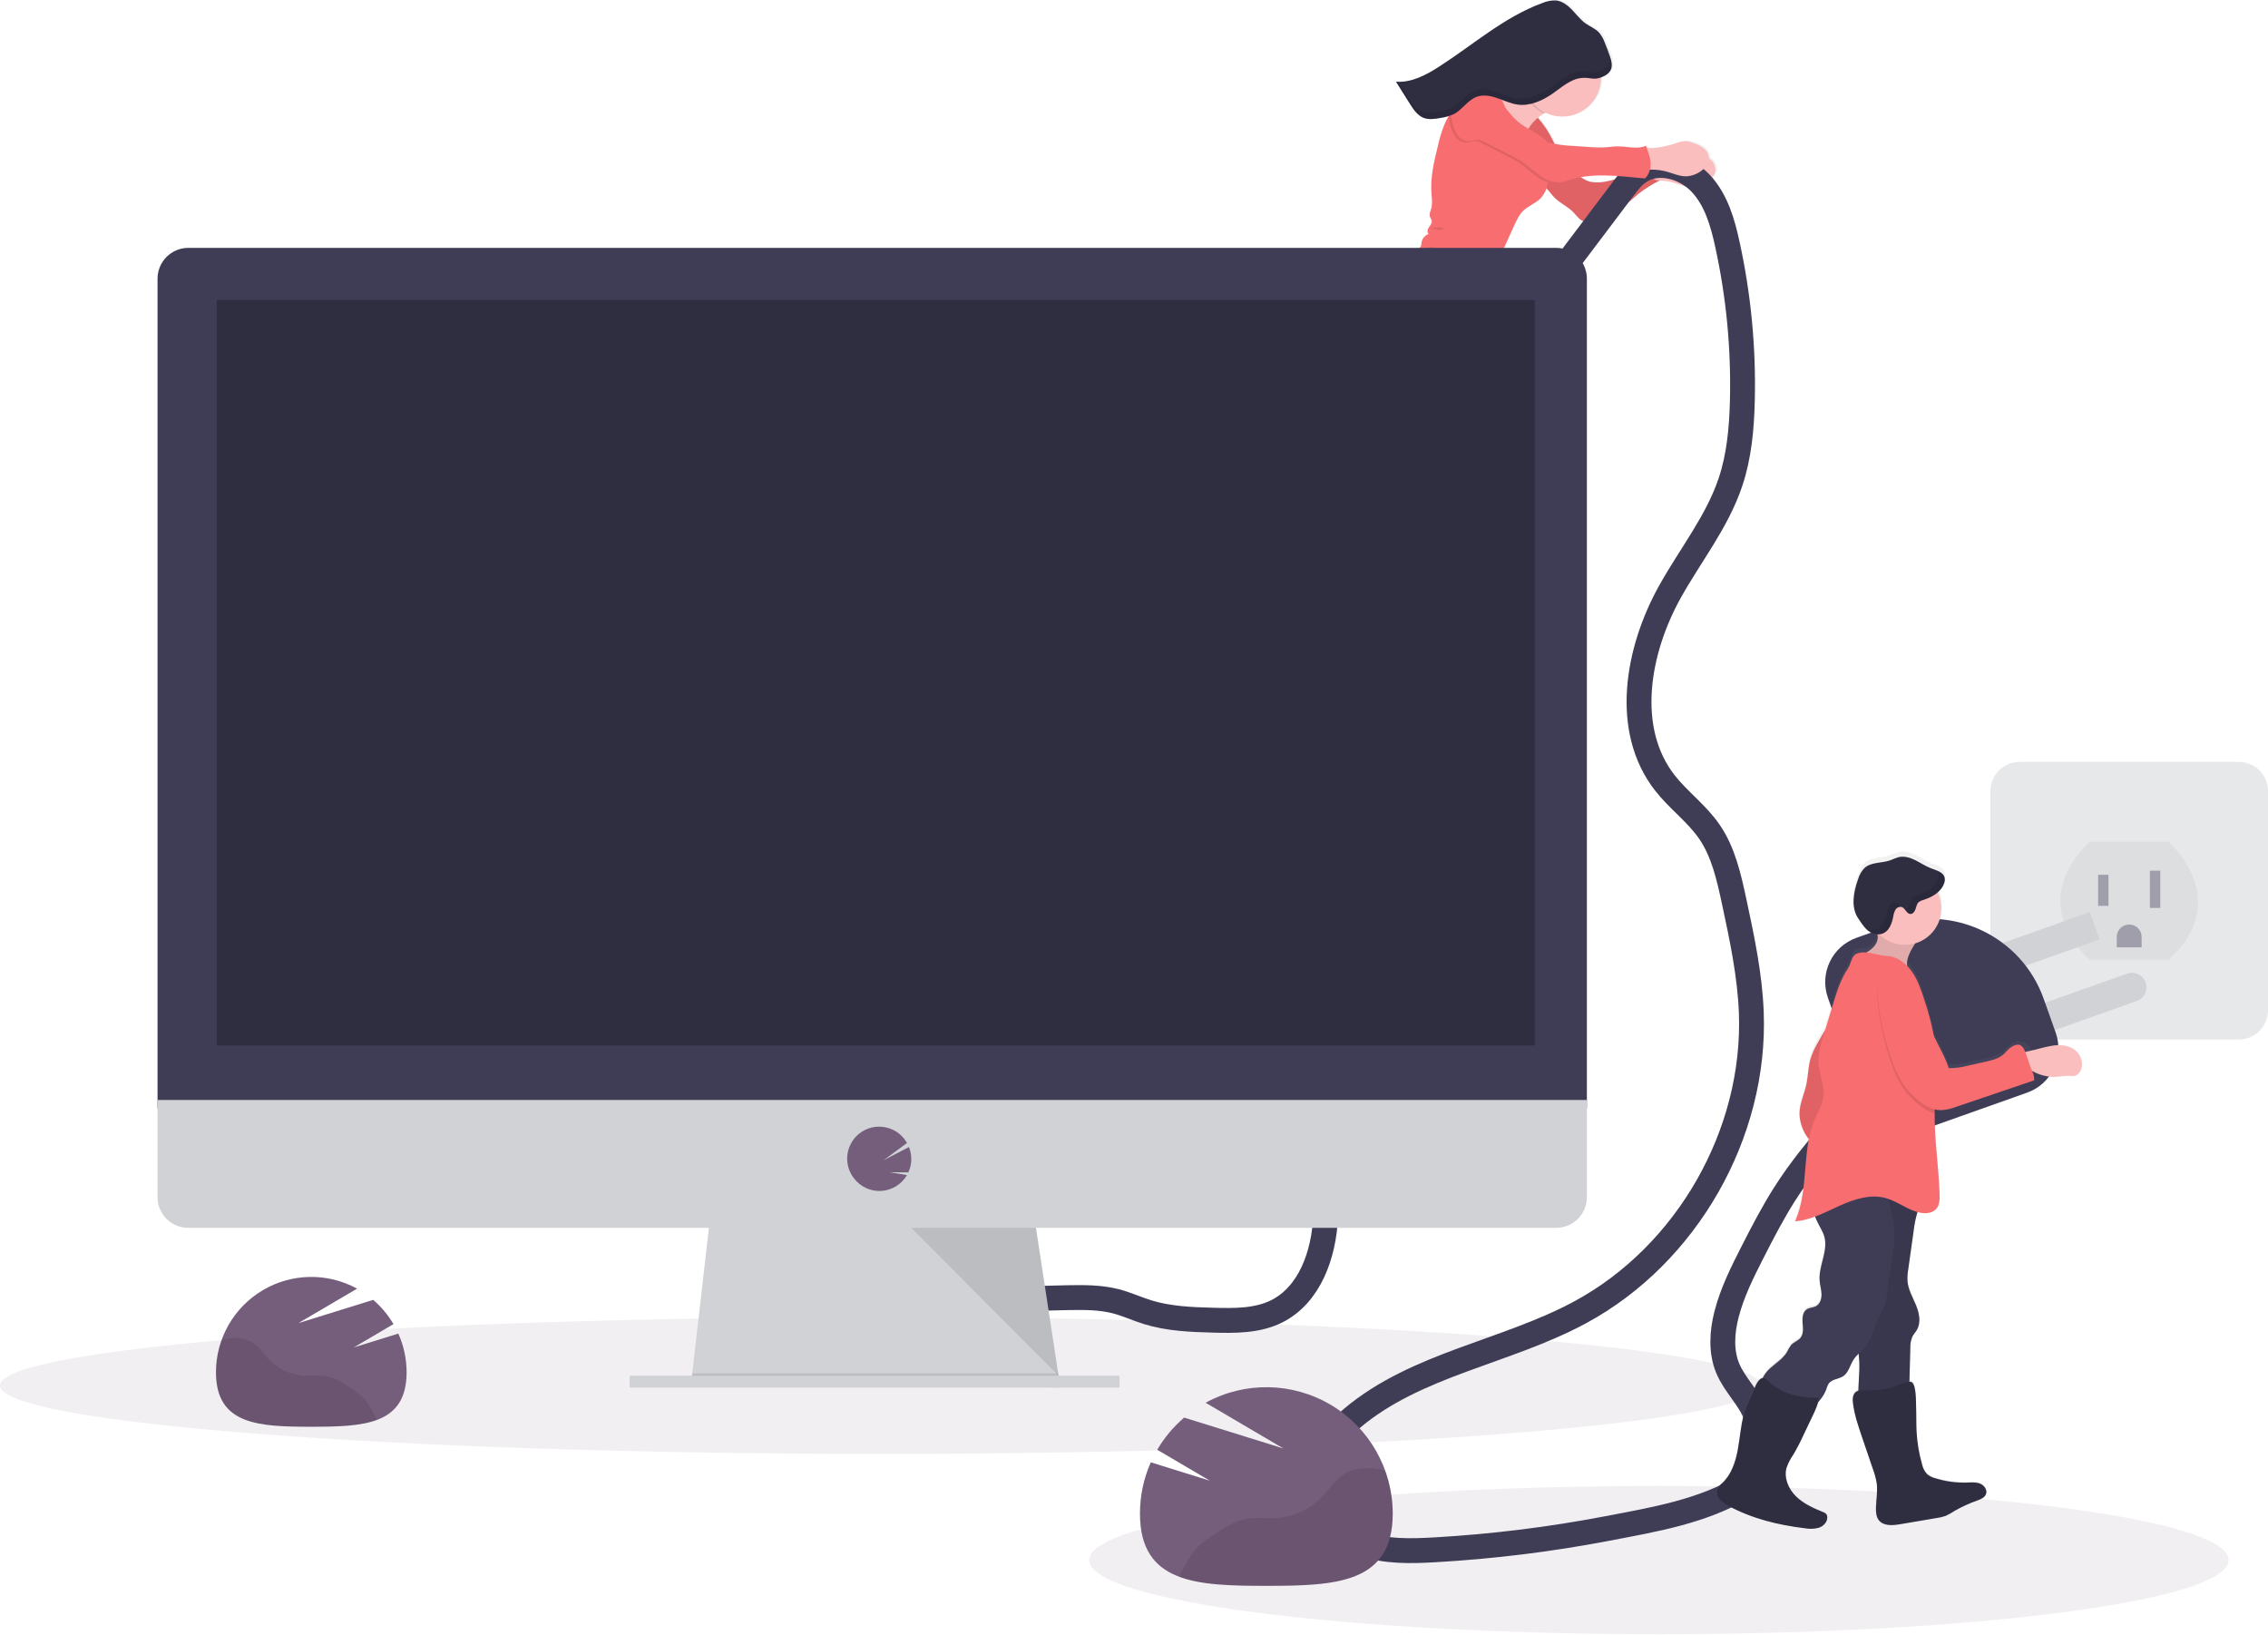
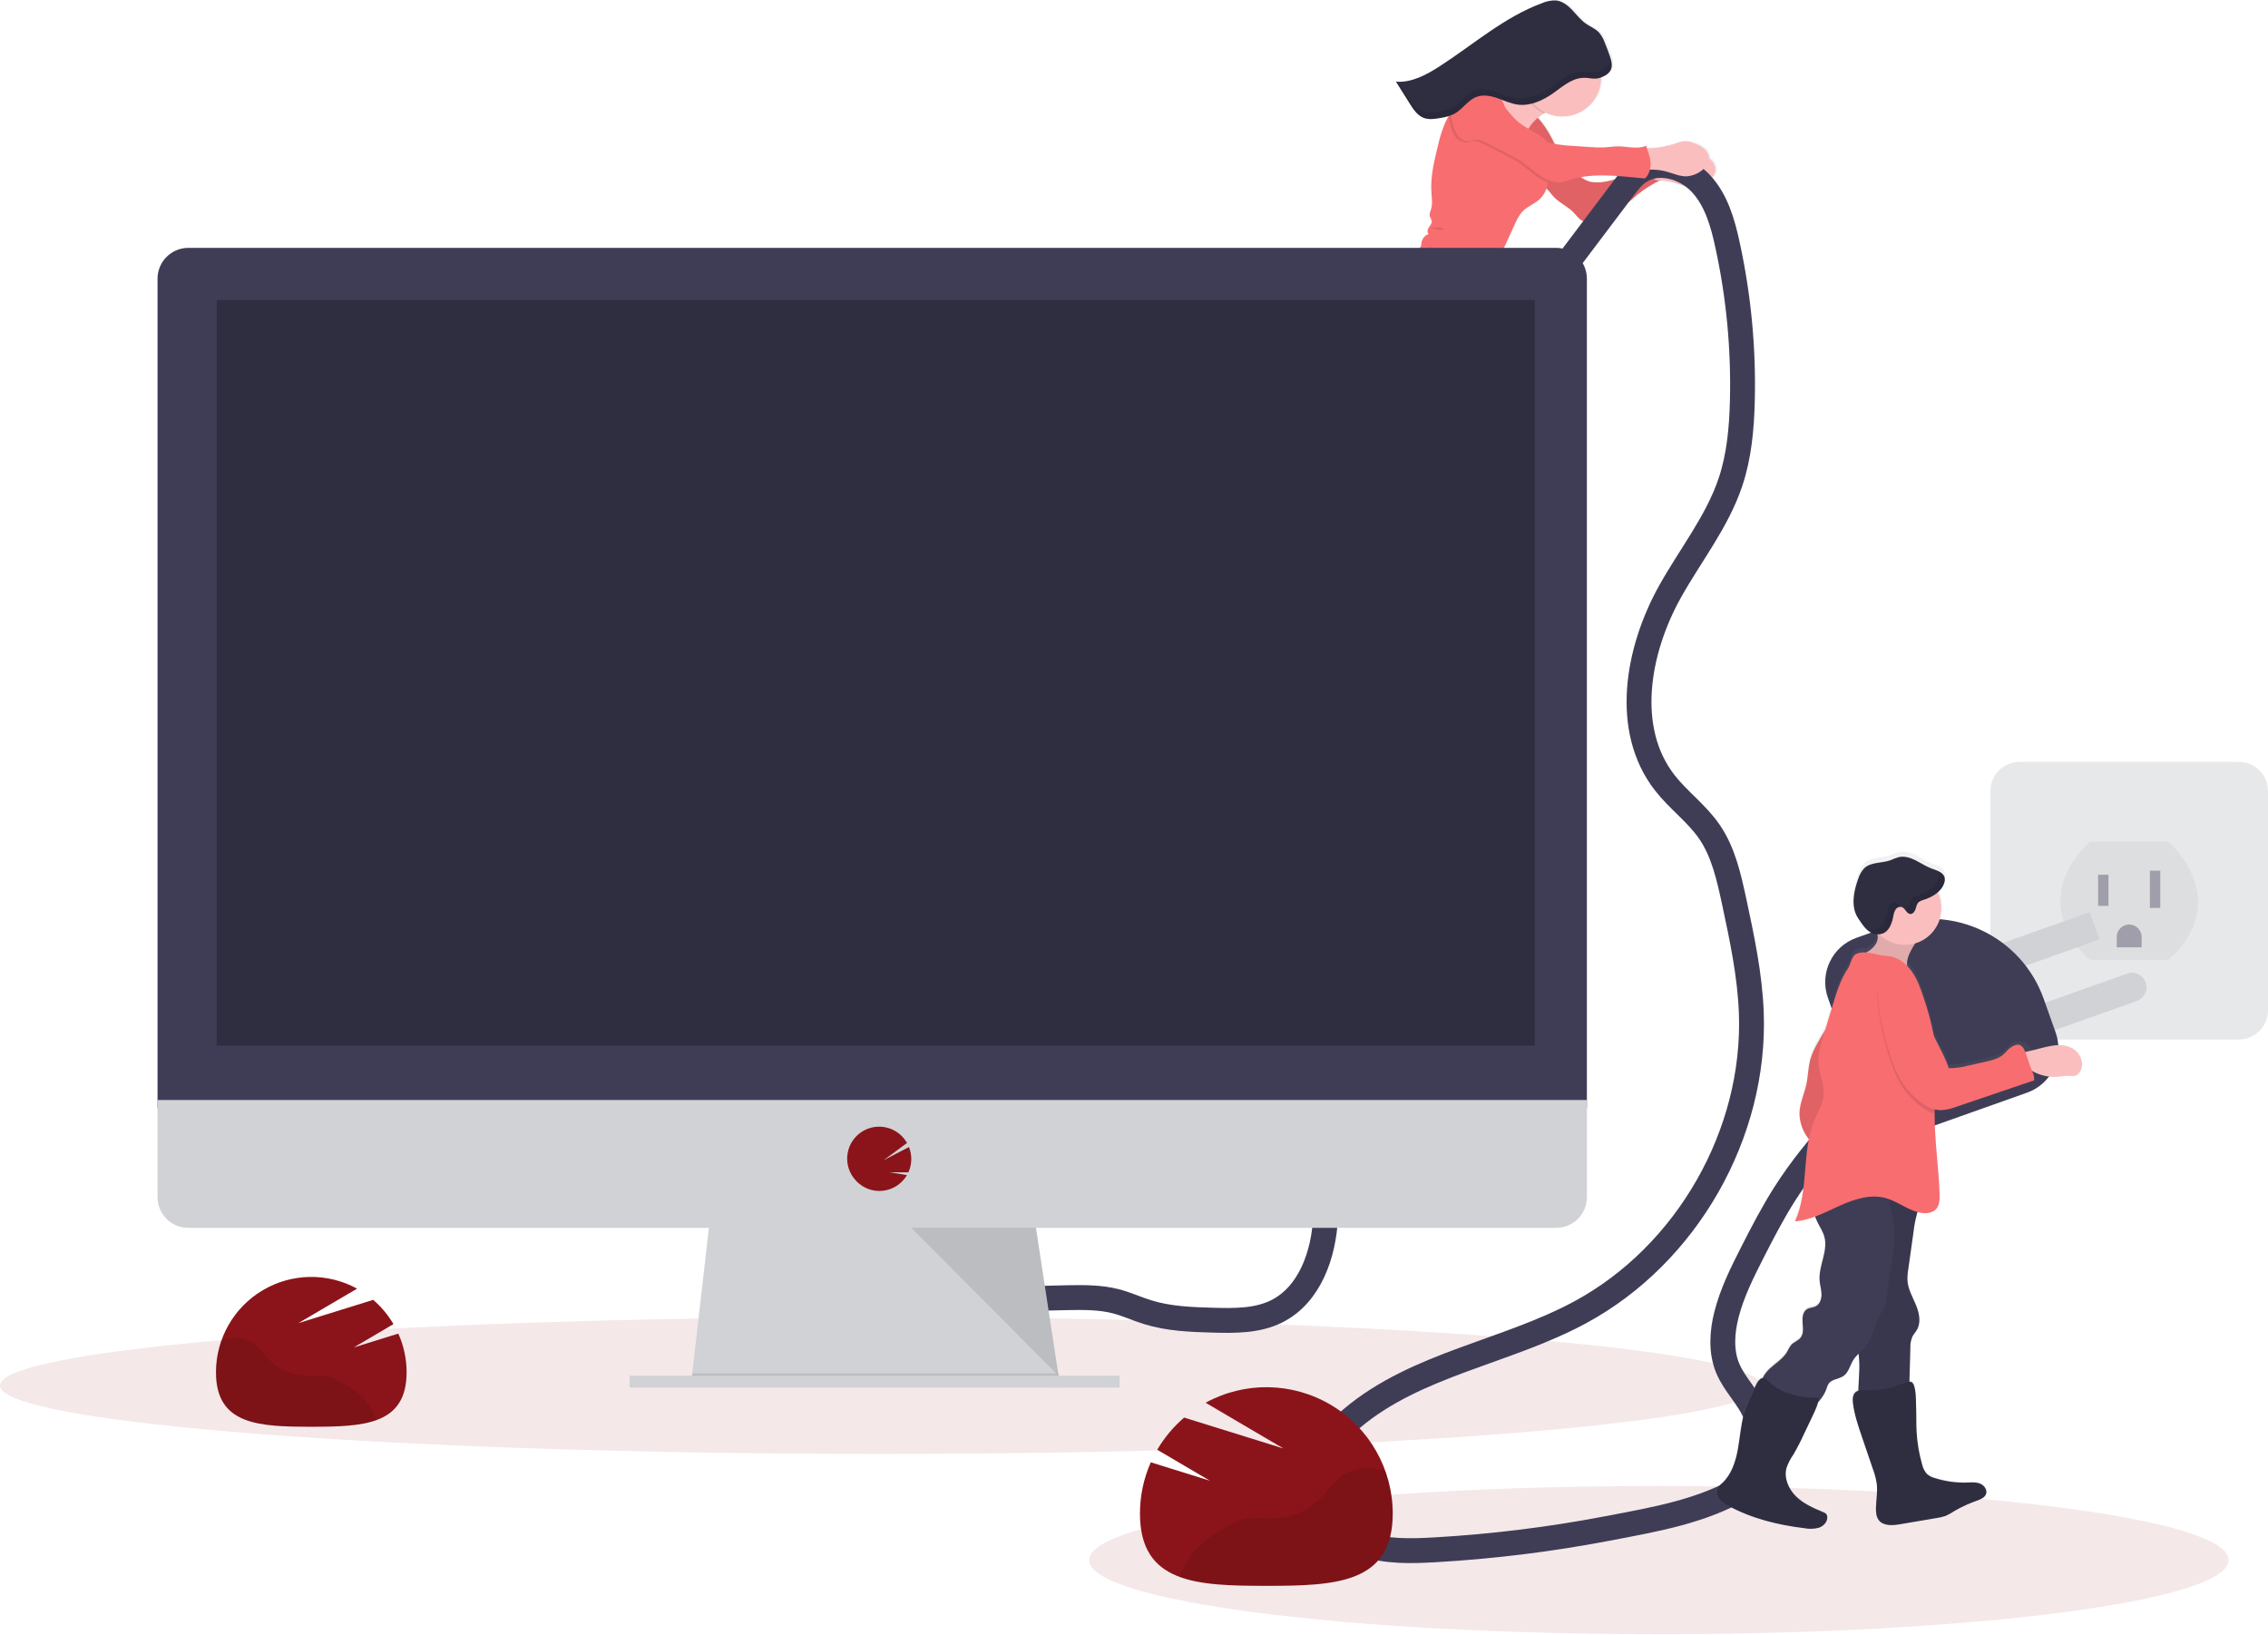
<svg xmlns="http://www.w3.org/2000/svg" xmlns:xlink="http://www.w3.org/1999/xlink" data-name="Layer 1" width="1094.72" height="788.69" viewBox="0 0 1094.72 788.69">
  <defs>
    <linearGradient id="a" x1="2938.83" y1="215.4" x2="2938.83" y2="-91.93" gradientTransform="rotate(59.3 1726.545 -1812.88)" gradientUnits="userSpaceOnUse">
      <stop offset="0" stop-color="gray" stop-opacity=".25" />
      <stop offset=".54" stop-color="gray" stop-opacity=".12" />
      <stop offset="1" stop-color="gray" stop-opacity=".1" />
    </linearGradient>
    <linearGradient id="b" x1="1364.21" y1="820.42" x2="1364.21" y2="492.03" gradientTransform="matrix(-1 -.04 -.04 1 2349.24 29.65)" xlink:href="#a" />
  </defs>
  <g opacity=".5">
    <rect x="960.72" y="367.69" width="134" height="134" rx="14.12" fill="#d0d2d5" />
    <path d="M1008.72 406.2h38s32 28 0 57h-38s-32-26 0-57z" opacity=".1" />
    <path fill="#3f3d56" d="M1012.72 422.19h5v15h-5zm25-2h5v18h-5zm-10 26a6 6 0 016 6v5h-12v-5a6 6 0 016-6z" />
  </g>
  <path d="M674.41 294.11c3.17-.07 6.33.17 9.49 0 2.89-.14 5.76-.61 8.65-.9 4.94-.49 9.92-.45 14.88-.66 3.26-.14 6.7-.46 9.34-2.38 2.48-1.79 3.86-4.71 6.07-6.83 9-8.65 15.17-20.22 23.17-29.82 2-2.44 4.09-4.87 5.9-7.48 3.47-5 5.92-10.67 8.36-16.27a45.11 45.11 0 002.4-6.42c.45-1.76.68-3.58 1.28-5.3 1.24-3.52 4.22-6.6 4.58-10.31l-.42.06c3.64-4.63 3.08-12.7 4.88-18.63a80.28 80.28 0 014.17-10.29l6.69-14.57c1.15-2.5 2.35-5.08 4.34-7 2.41-2.33 5.77-3.49 8.19-5.81a12.71 12.71 0 003.14-5.11l.21.2c1.28 1.25 2.28 2.78 3.53 4.07 2.69 2.78 6.42 4.37 9.16 7.1 1.4 1.39 2.55 3.08 4.24 4.09a4.7 4.7 0 005.44-.67c4.91-4.32 12.23-4.72 17.54-8.53 1.47-1.06 2.75-2.35 4.13-3.51a56.32 56.32 0 0110.67-6.7 26.61 26.61 0 016.59.94c3.08.85 6.09 2.26 9.29 2.2a13.4 13.4 0 007.81-3c1.63-1.26 3.12-3 3.36-5a6.42 6.42 0 00-2.4-5.4c-.22-.19-.45-.36-.68-.53A6.68 6.68 0 00876 127a16 16 0 00-5.45-2.78 11.69 11.69 0 00-3.44-.78 15.7 15.7 0 00-5.34 1.25 51.34 51.34 0 01-10.47 2.2c-.63.06-1.91-.07-3-.08l-.37-1.06c-4.16 1.92-9 .34-13.56.35-2.22 0-4.43.39-6.64.53a59.92 59.92 0 01-7.34-.16L813 126a87.11 87.11 0 01-9.42-1c-.83-1.69-1.66-3.38-2.59-5a46.27 46.27 0 00-5.49-7.63 26.52 26.52 0 012.64-2l.18-.11c.23-.13.51-.27.82-.41a18.93 18.93 0 0027.06-17.08 14.5 14.5 0 001.6-.73c.3-.16.6-.33.89-.52l.43-.29a8.34 8.34 0 00.78-.67c.12-.12.24-.24.35-.37a4.78 4.78 0 00.57-.84c.06-.12.12-.23.17-.35s0-.09.05-.14.07-.18.1-.26 0-.12.05-.18l.06-.24a1.29 1.29 0 000-.19v-.44a1.64 1.64 0 010-.22 1.7 1.7 0 000-.22v-.22a1.62 1.62 0 000-.22v-.27a1.79 1.79 0 000-.23v-.91a1.16 1.16 0 000-.18 2.33 2.33 0 000-.28v-.16c0-.05 0-.2-.07-.3v-.14l-.09-.32v-.12c0-.11-.07-.22-.1-.33v-.1l-.12-.36v-.06c0-.17-.11-.35-.17-.52-.75-2.16-1.56-4.31-2.42-6.43a15.64 15.64 0 00-2.78-4.86c-1.77-1.88-4.31-2.82-6.43-4.32-2.5-1.76-4.37-4.25-6.49-6.47s-4.69-4.23-7.74-4.6a15.16 15.16 0 00-7.06 1.29c-18.37 6.78-33.41 20.14-49.88 30.74-6.41 4.13-13.59 8-21.18 7.47l6.7 10.64c.32.52.65 1 1 1.54s.7 1 1.07 1.5a12.07 12.07 0 003.51 3.22 7.69 7.69 0 001.08.52 8.88 8.88 0 001 .31c2.39.57 5 .09 7.42-.39.83-.16 1.66-.33 2.48-.52l1-.28h.16v.16c-.56 1-1.09 1.91-1.56 2.9a60.81 60.81 0 00-3.57 11.12c-1.89 7.5-3.79 15.16-3.29 22.86.17 2.6.61 5.26-.14 7.76-.36 1.23-1 2.49-.66 3.71a17.12 17.12 0 01.92 2.18c.16 1.16-.76 2.16-1.42 3.12s-1 2.49-.06 3.16a5.39 5.39 0 00-3.57 4.45 3.79 3.79 0 01-.34 1.71 4.23 4.23 0 01-1 .93 5.39 5.39 0 00-1.87 3.36c-1.93 0-3.56 1.88-5.32 3a21.45 21.45 0 01-4.85 1.76c-4.83 1.54-9 4.71-12.77 8.05-2.1 1.83-4.22 3.85-5.14 6.47-.3.86-.46 1.76-.72 2.63a18.14 18.14 0 01-2.32 4.74 34.23 34.23 0 01-7 7.82 18.59 18.59 0 00-3.6 3.86c-1.53 2.21-4.64 2.87-6.28 5a23.75 23.75 0 01-2 3c-1.27 1.2-3.19 1.3-4.81 2-3.79 1.57-5.54 6-8.92 8.34a.94.94 0 01-.67.22c-.29 0-.46-.35-.71-.52-.49-.33-1.14-.08-1.72.07s-1.36.09-1.51-.49c-8.15-4.94-16.16-10.3-24.32-15.24l-3.72-2.25-19.9-12.06a1.48 1.48 0 00-1.57 0l-.62.43c-1-1.06-2.11-2-2.77-2.78-.27-.31-.54-.62-.82-.92a1.22 1.22 0 00.53-.1 1 1 0 00.43-1.3 3.26 3.26 0 00-.92-1.17 22.15 22.15 0 01-2.39-2.73 25.24 25.24 0 00-2.63-3.44 4.83 4.83 0 00-3.9-1.55 6.33 6.33 0 00-2.26.91 37.09 37.09 0 00-7.5 5.75.79.79 0 00-.33.62c0 .2.2.35.22.54a.7.7 0 01-.19.5 20.93 20.93 0 01-4.73 4.31q-3.81 2.85-7.45 5.92a10.42 10.42 0 00-3.48 4.25 8.31 8.31 0 00.61 5.9c1.66 3.91 4.57 7.15 7.45 10.28a3.64 3.64 0 001.91 1.34 2.43 2.43 0 001.73-.42c1.77-1.16 2.06-3.56 2.19-5.66.05-1 .11-1.92.17-2.88a1.33 1.33 0 01.11-.56 1.4 1.4 0 01.61-.49l2.75-1.45c-.08-.13-.17-.26-.26-.39a11.21 11.21 0 016.49-.42c1.46.43 2.8 1.3 4.2 1.84a9.29 9.29 0 001 5.42c5.13.53 9.75 2.81 14.34 5.11a114.33 114.33 0 0110.78 6.09q4.24 2.76 8.3 5.77c3.84 2.84 7.55 5.85 11.22 8.89a54.11 54.11 0 007.67 5.65c7.22 4.05 16.9 4.19 23.53-.86 8.36-6.37 19-9.68 28-15.19a31.6 31.6 0 007.25-5.57 4.94 4.94 0 01-.12.77c-.54 2.49-2.69 4.29-3.5 6.81-.63 2-.4 4.31-1.62 6-.93 1.29-2.67 2.21-2.72 3.8 0 .44.13.88.13 1.32a4.13 4.13 0 01-.48 1.59c-1 2.25-2.12 4.61-4.17 6-.8.55-1.82 1.05-2 2a1.89 1.89 0 01-.21.79c-.34.47-1.09.22-1.63.42-.75.28-.87 1.25-1.17 2a3.24 3.24 0 01-3.27 1.92c-6.83-.83-13.54 2.26-20.42 2.08-2.37-.07-4.73-.31-7.11-.33-7.3-.06-14.45 2-21.48 4a11.34 11.34 0 00-1.42 4.5 17.37 17.37 0 01-7.35.28 15.67 15.67 0 00-1.84-.25 2.77 2.77 0 00.16-1.42 40.15 40.15 0 00-8.23 3.67c-1.71 1-3.52 2.4-3.68 4.37a6.57 6.57 0 00.32 2.24l.93 3.53a3.72 3.72 0 00.83 1.77c.31.3.72.48 1 .8a3.14 3.14 0 01.54 1.27l.78 3.06a19.46 19.46 0 01.62 3.11c.09 1 0 1.92.07 2.88a29.93 29.93 0 00.69 4.7l1.11 5.54a18.91 18.91 0 001.31 4.5c.47 1 1.1 1.86 1.48 2.86.3.77.44 1.59.8 2.32a6.19 6.19 0 002.9 2.68 3.23 3.23 0 001.41.44c1.42 0 2.44-1.32 3.1-2.58a15.6 15.6 0 002.07-7.52c0-1.06-.21-2.11-.3-3.17-.24-3 .62-5.92.62-8.91a1.75 1.75 0 00-1.25-1.82c.09-2.54.08-5.23 1.42-7.4a11.15 11.15 0 012.44-2.65c.37 1.18.78 2.35 1.24 3.49 7.61-2.22 15.47-4.36 23.44-4.56zM837 140.54c-.54.2-1.09.4-1.65.58-4.66 1.55-10 3.06-14.82 2a12.87 12.87 0 01-4.06-2l-.35-.22c6.79-1.19 13.88-.9 20.88-.36z" transform="translate(-52.64 -55.65)" fill="url(#a)" />
  <path d="M811.42 74.6a15.45 15.45 0 015.31-1.23 11.65 11.65 0 013.42.79 16.08 16.08 0 015.44 2.8 6.51 6.51 0 012.41 5.4c-.23 2-1.71 3.73-3.33 5a13.27 13.27 0 01-7.76 3c-3.18.05-6.18-1.38-9.25-2.23a26.56 26.56 0 00-6.86-1 15 15 0 01-3.49-.22 3.74 3.74 0 01-2.68-2.06 5.28 5.28 0 010-3c.23-1.24.19-4.18 1.29-4.92.88-.6 4-.12 5.08-.21a50.14 50.14 0 0010.42-2.12z" fill="#fbbebe" />
  <path d="M740.03 54.47a46.24 46.24 0 017.75 10c3.52 6.14 5.76 13.28 11.06 18a37.32 37.32 0 004.47 3.23 12.9 12.9 0 004.06 2c4.76 1.07 10.1-.42 14.74-2a93.35 93.35 0 0013.33-6 11 11 0 001.56 5.48c1.11 1.57 3.38 2.49 5 1.5a59.3 59.3 0 00-11.53 7.13c-1.37 1.16-2.64 2.44-4.1 3.49-5.27 3.79-12.56 4.17-17.43 8.47a4.69 4.69 0 01-5.41.65c-1.69-1-2.84-2.72-4.23-4.11-2.74-2.74-6.46-4.34-9.15-7.13-1.25-1.29-2.25-2.82-3.53-4.08-1.83-1.8-4.21-3-5.89-5-1.25-1.47-2-3.26-3.17-4.83-1-1.36-2.18-2.55-3.07-4-2.18-3.47-2.16-8-.91-11.89s4.12-7.52 6.45-10.91z" fill="#f86d70" />
  <path d="M740.03 54.47a46.24 46.24 0 017.75 10c3.52 6.14 5.76 13.28 11.06 18a37.32 37.32 0 004.47 3.23 12.9 12.9 0 004.06 2c4.76 1.07 10.1-.42 14.74-2a93.35 93.35 0 0013.33-6 11 11 0 001.56 5.48c1.11 1.57 3.38 2.49 5 1.5a59.3 59.3 0 00-11.53 7.13c-1.37 1.16-2.64 2.44-4.1 3.49-5.27 3.79-12.56 4.17-17.43 8.47a4.69 4.69 0 01-5.41.65c-1.69-1-2.84-2.72-4.23-4.11-2.74-2.74-6.46-4.34-9.15-7.13-1.25-1.29-2.25-2.82-3.53-4.08-1.83-1.8-4.21-3-5.89-5-1.25-1.47-2-3.26-3.17-4.83-1-1.36-2.18-2.55-3.07-4-2.18-3.47-2.16-8-.91-11.89s4.12-7.52 6.45-10.91z" opacity=".1" />
  <path d="M562.3 146.82a10.36 10.36 0 00-2.82-2.55 8.54 8.54 0 00-5.27-.54c-4.46.68-8.6 2.72-12.52 5-3.16 1.81-6.3 3.82-8.56 6.67a6.85 6.85 0 00-1.51 3 6.18 6.18 0 00.23 2.73 6.6 6.6 0 003.57 4.62c2.09.82 4.42-.05 6.52-.85 2.82-1.09 5.92-2.1 8.82-1.24 2.15.64 4 2.27 6.27 2.33 2.67.08 4.83-2.08 6.53-4.14 1.47-1.8 4.69-5.05 4.48-7.58s-4.16-5.64-5.74-7.45zm33.7 77.83a17.27 17.27 0 01-7.5.31c-1.52-.28-3.38-.64-4.35.55a3.58 3.58 0 00-.61 1.48c-2.49 10.19-.21 21 4 30.65a.94.94 0 00.28.42c.27.2.64.06.95-.07a11.28 11.28 0 002.83-1.65c1.92-1.74 2.33-4.57 2.42-7.16s.05-5.33 1.39-7.55c1.68-2.75 5.19-4.09 6.57-7 1.11-2.37.53-5.18-.45-7.6-.33-.84-.46-3-1.24-3.41s-3.4.79-4.29 1.03z" fill="#fbbebe" />
  <path d="M562.01 145.8a1 1 0 00.42-1.3 3.38 3.38 0 00-.92-1.18 20.69 20.69 0 01-2.38-2.74 27.68 27.68 0 00-2.63-3.44 4.85 4.85 0 00-3.89-1.56 6 6 0 00-2.25.9 36.36 36.36 0 00-7.45 5.72c-.17.17-.36.38-.32.62s.2.34.22.54a.69.69 0 01-.18.49 20.68 20.68 0 01-4.7 4.29q-3.78 2.84-7.4 5.9a10.3 10.3 0 00-3.45 4.23 8.41 8.41 0 00.63 5.89c1.67 3.92 4.58 7.16 7.45 10.31a3.78 3.78 0 001.92 1.35 2.42 2.42 0 001.72-.42c1.75-1.15 2-3.55 2.15-5.64l.16-2.89a1.29 1.29 0 01.11-.55 1.35 1.35 0 01.61-.49l2.72-1.44a8.77 8.77 0 00-8-4.16 3 3 0 01-2.14-.29 1.76 1.76 0 010-2.44 5.38 5.38 0 012.36-1.31c7.17-2.63 13.65-6.85 20.61-10a5.29 5.29 0 012.46-.57c.7.05 1.52.46 2.17.18zm28.25 104.72c-.32.6-.43 1.3-.78 1.89s-1.11 1-1.7.7a1.75 1.75 0 01-.66-.89 37.36 37.36 0 01-2.45-22.06 13.91 13.91 0 011.07-3.52c.53-1.08 1.3-2.18 1.08-3.36a39.64 39.64 0 00-8.18 3.64c-1.7 1-3.49 2.39-3.65 4.35a6.84 6.84 0 00.33 2.24l.94 3.53a3.65 3.65 0 00.84 1.77c.3.3.71.49 1 .81a3 3 0 01.54 1.26l.79 3.06a19.6 19.6 0 01.63 3.12c.09 1 0 1.92.08 2.88a31 31 0 00.7 4.69l1.13 5.54a19.26 19.26 0 001.32 4.5c.47 1 1.1 1.86 1.49 2.87.29.77.44 1.59.8 2.32a6.29 6.29 0 002.89 2.69 3.39 3.39 0 001.41.45c1.41.05 2.42-1.32 3.08-2.58a15.56 15.56 0 002-7.5c0-1.06-.22-2.11-.31-3.17-.25-3 .59-5.91.58-8.9.02-2.8-3.94-2.27-4.97-.33z" fill="#f86d70" />
  <path d="M736.98 76.29a22.08 22.08 0 01-8-6.25 38.19 38.19 0 01-3-4.45 135.15 135.15 0 01-9.75-20.07c4.26.87 8.73 1.66 12.92.46a17.84 17.84 0 006-3.18 51.87 51.87 0 006.32-6.17 60.76 60.76 0 005 8c1.07 1.44 4.69 4.37 4.42 6.33s-4.27 2.94-5.89 3.87l-.17.11a22.68 22.68 0 00-6.15 5.73c-3.14 4.46-4.23 10.68-1.7 15.62z" fill="#fbbebe" />
  <path d="M745.08 54.79a18.74 18.74 0 01-9.85-12 51.87 51.87 0 006.32-6.17 60.76 60.76 0 005 8c1.07 1.44 4.69 4.37 4.42 6.33s-4.27 2.91-5.89 3.84z" opacity=".1" />
  <circle cx="754.08" cy="37.53" r="18.73" fill="#fbbebe" />
  <path d="M713.11 154.2a8.74 8.74 0 01-8.62.21 16.59 16.59 0 01-3.72-3.13c-6.15-6.31-12-13-16.11-20.83a14.44 14.44 0 01-1.82-5.37 5.9 5.9 0 011.93-5.12 4.16 4.16 0 001-.93 3.75 3.75 0 00.33-1.7 5.31 5.31 0 013.54-4.43c-1-.68-.6-2.19.05-3.16s1.56-2 1.4-3.12a17.12 17.12 0 00-.92-2.18c-.36-1.22.29-2.48.64-3.7.73-2.5.29-5.16.11-7.76-.53-7.7 1.34-15.34 3.19-22.83a61.24 61.24 0 013.52-11.1c.47-1 1-2 1.54-2.89a76.83 76.83 0 016.29-8.75 11.36 11.36 0 014.29-3.84 4.24 4.24 0 01.5-.18 10.88 10.88 0 013.82-.29c3.38.21 6.93 1 9.34 3.38s3.19 5.72 4.28 8.94a24.63 24.63 0 001.26 3.15c1.59 3.16 4.18 5.68 6.73 8.13l2.77 2.67c1.39 1.34 3.8 1 5.11 2.41a6.48 6.48 0 011.17 2.24 34.75 34.75 0 012.55 11.33 18.75 18.75 0 01-.15 2.59 13.64 13.64 0 01-3.79 8c-2.4 2.31-5.74 3.45-8.13 5.77-2 1.92-3.16 4.49-4.3 7l-6.61 14.54a82.39 82.39 0 00-4.11 10.25c-2.08 6.99-.9 16.85-7.08 20.7z" fill="#f86d70" />
  <path d="M655.36 236.6c-4.94.2-9.89.14-14.81.61-2.87.28-5.73.75-8.61.87-3.14.14-6.29-.11-9.44-.05-7.93.17-15.75 2.28-23.38 4.46a44.4 44.4 0 01-3.31-16.57 10.57 10.57 0 010-1.13 11.37 11.37 0 011.41-4.58c7-2 14.1-4 21.37-3.9 2.37 0 4.72.28 7.08.35 6.85.21 13.51-2.86 20.31-2a3.2 3.2 0 003.25-1.91c.29-.74.41-1.71 1.16-2 .54-.2 1.28.05 1.62-.41a2.1 2.1 0 00.21-.79c.2-1 1.21-1.45 2-2 2-1.38 3.13-3.74 4.13-6a4.07 4.07 0 00.47-1.58c0-.44-.14-.88-.13-1.33 0-1.58 1.77-2.49 2.69-3.78 1.21-1.7 1-4 1.59-6 .8-2.52 2.93-4.31 3.46-6.79a4.94 4.94 0 00.12-.77 31.32 31.32 0 01-7.21 5.54c-8.88 5.47-19.5 8.74-27.79 15.07-6.58 5-16.22 4.85-23.42.78a54.16 54.16 0 01-7.66-5.67c-3.66-3-7.36-6.07-11.19-8.93q-4-3-8.29-5.79a114.13 114.13 0 00-10.74-6.29c-4.58-2.32-9.19-4.62-14.29-5.17a10.53 10.53 0 01-.28-8.64 29.14 29.14 0 014.68-7.55 21.78 21.78 0 015.36-5.47 1.46 1.46 0 011.56 0l19.82 12.17 3.71 2.27c8.13 5 16.13 10.35 24.26 15.32.15.57.94.64 1.51.49s1.22-.39 1.71-.06c.24.16.41.46.71.52a1 1 0 00.66-.22c3.36-2.31 5.08-6.75 8.85-8.3 1.61-.66 3.52-.76 4.78-2a22.71 22.71 0 002-3c1.63-2.13 4.72-2.77 6.23-5a18.35 18.35 0 013.57-3.84 33.83 33.83 0 007-7.79 18.08 18.08 0 002.29-4.72c.26-.87.42-1.77.71-2.63.91-2.62 3-4.63 5.09-6.45 3.79-3.32 7.88-6.47 12.68-8a21.44 21.44 0 004.83-1.75c1.93-1.18 3.7-3.37 5.91-2.86a5 5 0 012.19 1.38 69.61 69.61 0 017.45 8.53q5.35 6.81 10.69 13.63a15.75 15.75 0 004.19 4.15 11.49 11.49 0 007.75 1c-.35 3.71-3.3 6.77-4.52 10.29-.59 1.71-.82 3.53-1.26 5.28a43.25 43.25 0 01-2.37 6.41c-2.4 5.59-4.82 11.21-8.26 16.23-1.78 2.61-3.83 5-5.84 7.45-7.93 9.57-14 21.11-23 29.72-2.18 2.11-3.56 5-6 6.81-2.65 1.96-6.07 2.26-9.26 2.39z" fill="#434175" />
  <path d="M693.04 109.72a5.43 5.43 0 00-2.5.75c1.83-.64 4.06 1.07 5.75.26.79-.38.67-.49 0-.72-1.01-.34-2.23-.03-3.25-.29z" opacity=".1" />
  <path fill="#d0d2d5" d="M935.241 466.28l73.503-26.101 4.685 13.192-73.503 26.102zm24.589 27.357l66.906-23.759a7 7 0 018.94 4.254 7 7 0 01-4.255 8.94l-66.907 23.758-4.684-13.193z" />
  <path d="M896.087 452.598l16.303-5.789a58 58 0 0174.065 35.248l5.789 16.303a22.68 22.68 0 01-13.783 28.962l-49.587 17.608a22.68 22.68 0 01-28.962-13.783l-17.608-49.587a22.68 22.68 0 0113.783-28.962z" fill="#3f3d56" />
  <path d="M692.14 119.48a3.88 3.88 0 00-2.11-.13 4.46 4.46 0 00-2.75 1.35 1.5 1.5 0 001.23 0 7.27 7.27 0 012-.22c.58 0 2.31.64 2.76.36.66-.43-.68-1.19-1.13-1.36zm54.99-31.54a19.42 19.42 0 01-4.28-2.06c-3.51-2.23-6.46-5.26-9.93-7.54a55.25 55.25 0 00-5.43-3l-11.71-6a11.87 11.87 0 00-2.84-1.16c-1.91-.42-4.06.86-6 .59a7.23 7.23 0 01-4.88-3.37 17.57 17.57 0 01-2.2-5.67 29.09 29.09 0 01-.67-3.59 16 16 0 01-.07-3.79 9.48 9.48 0 013.3-6.46 12.09 12.09 0 014.64-2 19.37 19.37 0 013.21-.53 11.43 11.43 0 011.85 0c4.42.35 8.16 3.35 11.11 6.65 1.55 1.74 3 3.61 4.48 5.38a24.63 24.63 0 001.26 3.15c1.59 3.16 4.18 5.68 6.73 8.13l2.77 2.67c1.39 1.34 3.8 1 5.11 2.41a6.48 6.48 0 011.17 2.24 34.75 34.75 0 012.53 11.36 18.75 18.75 0 01-.15 2.59zm-91.07 127.98l-60.26 8.87a11.37 11.37 0 011.41-4.58c7-2 14.1-4 21.37-3.9 2.37 0 4.72.28 7.08.35 6.85.21 13.51-2.86 20.31-2a3.2 3.2 0 003.25-1.91c.29-.74.41-1.71 1.16-2 .54-.2 1.28.05 1.62-.41a2.1 2.1 0 00.21-.79c.2-1 1.21-1.45 2-2 2-1.38 3.13-3.74 4.13-6a4.07 4.07 0 00.47-1.58c0-.44-.14-.88-.13-1.33 0-1.58 1.77-2.49 2.69-3.78 1.21-1.7 1-4 1.59-6 .8-2.52 2.93-4.31 3.46-6.79l.26-.34 10.26-4z" opacity=".1" />
-   <ellipse cx="425" cy="668.67" rx="425" ry="33" fill="#755d7c" opacity=".1" />
-   <ellipse cx="800.72" cy="752.92" rx="275" ry="35.77" fill="#755d7c" opacity=".1" />
+   <ellipse cx="425" cy="668.67" rx="425" ry="33" fill="#8b141a" opacity=".1" />
+   <ellipse cx="800.72" cy="752.92" rx="275" ry="35.77" fill="#8b141a" opacity=".1" />
  <path d="M475.25 641.95l.28-14.16q20-1.14 40-1.52c7.74-.14 15.58-.19 23.07 1.75 5.19 1.35 10.1 3.63 15.22 5.23 10.2 3.18 21 3.6 31.71 3.89 10.39.29 21.24.39 30.57-4.2 16.15-8 22.94-27.65 23.73-45.64s-2.79-36.12-.3-54" fill="none" stroke="#3f3d56" stroke-miterlimit="10" stroke-width="12" />
  <path fill="#d0d2d5" d="M511.81 669.66l-178.19-2.28.52-4.57 8.62-75.39h156.48l11.52 75.39.88 5.71.17 1.14z" />
  <path opacity=".1" d="M511.64 668.52h-88.93l-89.09-1.14.52-4.57h176.62l.88 5.71z" />
  <path fill="#d0d2d5" d="M303.92 663.95h236.45v5.71H303.92z" />
  <path d="M765.96 134.62a14.87 14.87 0 00-14.8-15H90.84a14.88 14.88 0 00-14.8 15v400.26h689.92z" fill="#3f3d56" />
  <path d="M76.04 530.88v46.89a14.8 14.8 0 0014.8 14.8h660.32a14.8 14.8 0 0014.8-14.8v-46.89z" fill="#d0d2d5" />
  <path fill="#2f2e41" d="M104.6 144.8h636.23v359.81H104.6z" />
-   <path d="M424.43 574.78a15.43 15.43 0 0012.13-5.89 15.28 15.28 0 001.2-1.77l-8.46-1.39 9.15.07a15.44 15.44 0 00.29-12.22l-12.27 6.37 11.32-8.32a15.42 15.42 0 10-25.43 17.25 15.4 15.4 0 0012.07 5.9z" fill="#755d7c" />
+   <path d="M424.43 574.78a15.43 15.43 0 0012.13-5.89 15.28 15.28 0 001.2-1.77l-8.46-1.39 9.15.07a15.44 15.44 0 00.29-12.22l-12.27 6.37 11.32-8.32a15.42 15.42 0 10-25.43 17.25 15.4 15.4 0 0012.07 5.9z" fill="#8b141a" />
  <path opacity=".1" d="M439.85 592.56l71.09 71.39-10.91-71.39h-60.18z" />
  <path d="M745.18 141.87l38.18-50.59c2.28-3 4.63-6.13 7.76-8.29 9-6.22 22.19-2.54 29.72 5.43s10.69 19.06 13 29.78a316.11 316.11 0 017.16 75.15c-.32 13.29-1.51 26.72-5.74 39.33-6.42 19.18-19.43 35.33-29.26 53-15.83 28.47-22.46 66.44-2.42 92.13 6.53 8.37 15.42 14.77 21.45 23.51 6.81 9.87 9.46 21.94 12 33.66 3.79 17.7 7.59 35.51 8.29 53.6 2.26 58.49-31.09 116.93-82.59 144.75-35.75 19.32-79 24.92-110.09 51.12-11 9.23-20.48 22.8-17.78 36.86 2.2 11.41 12.22 20.08 23.22 23.85s22.93 3.46 34.53 2.8a636.33 636.33 0 0083-10.25c23.23-4.44 46.42-8.27 66.67-20.49a14 14 0 005.05-4.53c1.31-2.19 1.53-4.84 1.71-7.39.55-7.51 1.07-15.3-1.58-22.35-3.09-8.24-10.14-14.48-13.52-22.6s-2.77-17.47-.58-26c2.7-10.54 7.61-20.36 12.55-30.05 4.81-9.44 9.69-18.85 15.35-27.8 15.94-25.16 37.72-46 59.27-66.55" fill="none" stroke="#3f3d56" stroke-miterlimit="10" stroke-width="12" />
  <path d="M808.36 69.35a15 15 0 015.31-1.23 12 12 0 013.42.78 16.1 16.1 0 015.44 2.81 6.49 6.49 0 012.41 5.4c-.23 2-1.71 3.72-3.33 5a13.22 13.22 0 01-7.76 3c-3.18 0-6.18-1.38-9.25-2.24a26.55 26.55 0 00-6.86-1 15 15 0 01-3.49-.23 3.73 3.73 0 01-2.68-2.05 5.38 5.38 0 010-2.95c.24-1.24.2-4.19 1.3-4.93.88-.59 4-.11 5.08-.2a51.46 51.46 0 0010.41-2.16z" fill="#fbbebe" />
  <path d="M794.49 70.35c-4.14 1.9-9 .32-13.5.31-2.21 0-4.41.37-6.61.5a59.44 59.44 0 01-7.31-.19l-7.32-.5a62.44 62.44 0 01-12.79-1.76c-3.58-4.22-9.39-6.08-13.71-9.52-3.46-2.76-5.94-6.52-8.89-9.83s-6.69-6.3-11.1-6.65a16.41 16.41 0 00-5.07.54 11.82 11.82 0 00-4.63 2 9.44 9.44 0 00-3.3 6.46 21.68 21.68 0 00.73 7.38 17.62 17.62 0 002.2 5.68 7.34 7.34 0 004.89 3.37c1.93.26 4.07-1 6-.6a11.87 11.87 0 012.84 1.16l11.72 6a56.26 56.26 0 015.42 3c3.48 2.28 6.42 5.31 9.93 7.54s7.94 3.63 11.84 2.17c12-4.47 25.52-2.39 38.25-1.28-.08-.24.44-.46.59-.66a10.75 10.75 0 002-7.49c-.31-2.63-1.31-5.11-2.18-7.63z" fill="#f86d70" />
  <path d="M774.36 36.66a6.85 6.85 0 003-2.68c1.14-2.11.44-4.7-.34-7s-1.57-4.31-2.44-6.43a15.49 15.49 0 00-2.78-4.87c-1.77-1.89-4.3-2.84-6.41-4.33-2.5-1.77-4.37-4.28-6.48-6.49S754.22.6 751.18.23a14.94 14.94 0 00-6.82 1.27c-18.26 6.71-33.19 20-49.54 30.54-6.36 4.11-13.5 7.94-21 7.39l6.71 10.66c1.71 2.73 3.63 5.62 6.63 6.79 2.65 1 5.61.5 8.39 0a22.61 22.61 0 006.39-1.92c4-2.17 6.57-6.68 10.87-8.25 3.21-1.17 6.79-.45 10 .67s6.36 2.64 9.74 3.1c6 .81 12-1.9 17-5.4 3-2.08 5.73-4.47 9-6a13.56 13.56 0 018-1.41c3.03.42 4.81.56 7.81-1.01z" fill="#2f2e41" />
  <path d="M777.36 33.98c1.12-2.07.46-4.61-.3-6.84a6 6 0 01-.5 3.77 7 7 0 01-3 2.68c-3 1.58-4.82 1.44-7.9.93a13.66 13.66 0 00-8 1.41c-3.25 1.57-6 4-9 6-5 3.5-11 6.2-17 5.39-3.39-.45-6.52-2-9.74-3.1s-6.81-1.84-10-.67c-4.29 1.57-6.83 6.09-10.86 8.25a22.71 22.71 0 01-6.39 1.92c-2.79.54-5.75 1.07-8.39 0-3-1.16-4.92-4.06-6.64-6.79l-4.75-7.55h-1.15l6.71 10.66c1.71 2.73 3.63 5.62 6.63 6.79 2.65 1 5.61.5 8.39 0a22.61 22.61 0 006.39-1.92c4-2.17 6.57-6.68 10.87-8.25 3.21-1.17 6.79-.45 10 .67s6.36 2.64 9.74 3.1c6 .81 12-1.9 17-5.4 3-2.08 5.73-4.47 9-6a13.56 13.56 0 018-1.41c3.08.5 4.9.64 7.89-.93a6.85 6.85 0 003-2.71z" opacity=".1" />
  <path d="M881.7 773.66a10 10 0 012.18-2.42c4.37-4.12 6.4-10.18 7.48-16.12s1.39-12 3.12-17.81a57.24 57.24 0 013.52-8.67c1-2.14 2.25-6.34 4.09-7.83a2.66 2.66 0 011.26-.61 14.65 14.65 0 013.62-4.82c2.86-2.59 6.35-4.65 8.26-8a17.64 17.64 0 011.93-3.29c1.29-1.43 3.33-2 4.52-3.51 1.55-1.94 1.2-4.71 1-7.19s0-5.43 2.14-6.72c1.28-.79 2.93-.72 4.26-1.41 2-1 2.79-3.53 2.75-5.78s-.74-4.44-.92-6.68c-.56-7.16 4.16-14.28 2.33-21.22-.69-2.63-2.26-4.92-3.43-7.36a17.2 17.2 0 01-1-2.54 35.57 35.57 0 01-9.73 2.35c5.51-12.36 4.11-26.73 6.68-40l-.33-.46a20.71 20.71 0 01-4.22-11.85c0-5 2.31-9.57 3.35-14.4.88-4.12.85-8.41 2-12.45a38.32 38.32 0 013.17-7.22c1.25-2.32 2.56-4.59 3.93-6.83q1.92-6.36 3.85-12.72c1.8-6 3.65-12 7.15-17.14 1.28-1.89 1.67-5.7 3.64-6.84a8.73 8.73 0 015.2-.91c2.78-1.56 5.22-3.81 5.57-6.89a6.68 6.68 0 00-.2-2h-.34c-4.41-.41-6.63-4.29-8.92-7.68-3.71-5.51-2.29-12.95 0-19.2a13 13 0 013-5.29c3.21-3 8.29-2.34 12.43-3.79a42.64 42.64 0 014.11-1.55c2.75-.65 5.63.26 8.15 1.52s4.87 2.92 7.51 3.92 5.9 1.79 6.55 4.5a4.91 4.91 0 01-.23 2.73 10.18 10.18 0 01-3.08 4.45 17.82 17.82 0 01-10.87 24.83 49 49 0 00-2.12 3.73c-1.16 2.24-2.14 4.88-1.75 7.28a21.37 21.37 0 012 2.44c2.87 4 4.5 8.7 6 13.38a139.66 139.66 0 014.84 18.27c2.44 5.18 5.42 10.14 7.19 15.59a35.2 35.2 0 009.38-1.25l8.44-1.92c2.93-.66 6-1.38 8.3-3.32 1.22-1 2.17-2.33 3.41-3.33s3.73-2.15 5.09-1.33a4 4 0 01.69.53c1.23-2.5 9.1 7.73 3.72 8.74l.35 1c.71 2.07 2.22 4.59 1.84 6.75L997 588.21a23.19 23.19 0 01-7.56 1.67 12.21 12.21 0 01-3-.4v1.99c-.1 13.19 2 26.3 2.39 39.48.07 2.4 0 5-1.52 6.88-1.7 2.06-4.72 2.46-7.35 2a16.65 16.65 0 01-1.86-.41 69.45 69.45 0 00-1.92 10.1l-2.49 17.76a26.45 26.45 0 00-.39 5.54c.29 4.18 2.5 7.94 4.1 11.81s2.55 8.5.44 12.11c-.65 1.12-1.56 2.08-2.15 3.24a13.1 13.1 0 00-1 5.67q-.23 8.1-.44 16.18a1.89 1.89 0 011.26.26c2.08 1.61 1.85 9.33 2 11.72.16 4 0 8.08.22 12.12a71.1 71.1 0 002.68 16.13 10.29 10.29 0 002.29 4.61 9.82 9.82 0 004.06 2.11 46.58 46.58 0 0015.42 2.1c2.11-.07 4.31-.27 6.27.53s3.54 3 2.83 5c-.61 1.68-2.46 2.48-4.13 3.11a64.81 64.81 0 00-11 5.06 29.31 29.31 0 01-4.26 2.41 21.58 21.58 0 01-4.38 1.08l-17.72 3c-3.63.63-8 1-10.31-2-1.25-1.62-1.43-3.82-1.37-5.87.1-4 .9-8.07.37-12.07a36.46 36.46 0 00-1.85-6.94l-5.32-15.72c-1.78-5.27-3.58-10.58-4.27-16.1-.25-2-.23-4.27 1.3-5.52a3.54 3.54 0 011.32-.68c.06-4.82.69-9.65.42-14.47-.07-1.2-.19-2.41-.29-3.61a16.82 16.82 0 00-2.48 2.92c-1.7 2.67-2.33 6.21-4.94 8-2.22 1.52-5.51 1.44-7.07 3.64a10.26 10.26 0 00-1.12 2.71 19.6 19.6 0 01-4 6.35 32.91 32.91 0 01-2.47 6.34q-2.21 4.65-4.4 9.3c-1.57 3.32-3.15 6.64-5 9.78a27 27 0 00-3.35 6.46c-1.41 4.94.88 10.36 4.53 14s8.44 5.73 13.16 7.68a3.62 3.62 0 011.35.8 2.58 2.58 0 01.6 1.74c0 2.31-1.89 4.29-4.07 5a15.27 15.27 0 01-6.83.25c-12.78-1.55-25.52-4.67-36.82-10.88a13.22 13.22 0 01-4.4-3.39 5.18 5.18 0 01-.78-5.13z" transform="translate(-52.64 -55.65)" fill="url(#b)" />
  <path d="M883.08 493.76q-3.19 4.9-6 10.06a37.17 37.17 0 00-3.17 7.16c-1.17 4-1.13 8.28-2 12.36-1 4.8-3.34 9.38-3.34 14.29a20.5 20.5 0 004.22 11.77 56.63 56.63 0 008.82 9.1 187.62 187.62 0 0012.48-61.21c.1-2.9.11-5.9-.94-8.6-.66-1.7-3.77-6.36-5.78-4.53-.73.67-.92 3.69-1.37 4.69a36.23 36.23 0 01-2.92 4.91z" fill="#f86d70" />
  <path d="M883.08 493.76q-3.19 4.9-6 10.06a37.17 37.17 0 00-3.17 7.16c-1.17 4-1.13 8.28-2 12.36-1 4.8-3.34 9.38-3.34 14.29a20.5 20.5 0 004.22 11.77 56.63 56.63 0 008.82 9.1 187.62 187.62 0 0012.48-61.21c.1-2.9.11-5.9-.94-8.6-.66-1.7-3.77-6.36-5.78-4.53-.73.67-.92 3.69-1.37 4.69a36.23 36.23 0 01-2.92 4.91z" opacity=".1" />
  <path d="M990.43 504.69c3.91-.65 8.25-.33 11.29 2.2a9.32 9.32 0 013.24 6.16c.26 2.78-1.35 6.06-4.13 6.28a13.17 13.17 0 01-2-.13 29.88 29.88 0 00-5.24.43 21.42 21.42 0 01-18.24-7.36c-2.38-2.94.76-4.29 3.59-4.89 3.86-.82 7.63-2.03 11.49-2.69z" fill="#fbbebe" />
  <path d="M923.55 595.01l-2.48 17.62a26 26 0 00-.38 5.5c.29 4.15 2.49 7.88 4.09 11.72s2.56 8.43.45 12c-.65 1.12-1.57 2.06-2.15 3.21a13 13 0 00-1 5.64l-.68 25a158.71 158.71 0 01-23.18-.13 1.35 1.35 0 01-.86-.22 1.38 1.38 0 01-.29-.91c-.34-5.85.68-11.71.35-17.56-.12-2.14-.43-4.27-.46-6.42-.13-8.71 4.18-17.24 2.88-25.86a57.35 57.35 0 00-1.6-6.42c-4.11-15-3.24-30.77-2.34-46.25a1.18 1.18 0 01.2-.7 1.23 1.23 0 01.55-.3 28.48 28.48 0 0125.78 4.91c1.09.88 3.84 1.73 4.56 2.77 1 1.47-.32 2.92-.89 4.48a56.89 56.89 0 00-2.55 11.92z" fill="#3f3d56" />
  <path d="M923.55 595.01l-2.48 17.62a26 26 0 00-.38 5.5c.29 4.15 2.49 7.88 4.09 11.72s2.56 8.43.45 12c-.65 1.12-1.57 2.06-2.15 3.21a13 13 0 00-1 5.64l-.68 25a158.71 158.71 0 01-23.18-.13 1.35 1.35 0 01-.86-.22 1.38 1.38 0 01-.29-.91c-.34-5.85.68-11.71.35-17.56-.12-2.14-.43-4.27-.46-6.42-.13-8.71 4.18-17.24 2.88-25.86a57.35 57.35 0 00-1.6-6.42c-4.11-15-3.24-30.77-2.34-46.25a1.18 1.18 0 01.2-.7 1.23 1.23 0 01.55-.3 28.48 28.48 0 0125.78 4.91c1.09.88 3.84 1.73 4.56 2.77 1 1.47-.32 2.92-.89 4.48a56.89 56.89 0 00-2.55 11.92z" opacity=".1" />
  <path d="M877.18 589.69c1.17 2.43 2.74 4.7 3.43 7.31 1.83 6.89-2.88 14-2.32 21.06.18 2.23.87 4.4.92 6.63s-.77 4.71-2.75 5.73c-1.33.69-3 .62-4.25 1.4-2.11 1.28-2.35 4.22-2.14 6.67s.55 5.21-1 7.14c-1.19 1.49-3.23 2.06-4.51 3.47a17.3 17.3 0 00-1.94 3.27c-1.91 3.33-5.39 5.38-8.25 8s-5.28 6.46-4 10.08c.94 2.67 3.58 4.31 6.12 5.56a64.93 64.93 0 0014.57 5.15 3.51 3.51 0 001.67.08 3.64 3.64 0 001.46-1c2.95-2.89 6-5.92 7.36-9.81a10.27 10.27 0 011.12-2.69c1.56-2.18 4.84-2.11 7.07-3.61 2.6-1.77 3.23-5.29 4.93-7.94 1.61-2.5 4.19-4.22 6-6.56 3-3.88 3.81-9.05 6-13.48.93-1.89 2.12-3.64 2.86-5.61a30.4 30.4 0 001.37-7.23c1.41-11.68 5-23.44 2.74-35-.5-2.55-1.27-5-1.59-7.62-.56-4.54.32-9.17-.35-13.7a3.73 3.73 0 00-1.51-2.9 4.18 4.18 0 00-1.72-.36 118.6 118.6 0 00-17.78.41c-3 .29-6.37.9-8.16 3.35-1.53 2.09-1.45 4.91-2 7.46-.6 3.13-2.19 4.85-3.86 7.31s-.72 4.9.51 7.43z" fill="#3f3d56" />
  <path d="M900.25 670.95c-1.58 0-3.33-.09-4.55.91-1.52 1.24-1.55 3.53-1.3 5.49.7 5.47 2.49 10.74 4.28 16l5.32 15.61a35.87 35.87 0 011.85 6.88c.53 4-.27 8-.37 12 0 2 .13 4.22 1.38 5.83 2.26 2.9 6.67 2.56 10.3 1.94l17.71-3a21.72 21.72 0 004.38-1.07 29.68 29.68 0 004.25-2.4 65.38 65.38 0 0111-5c1.66-.62 3.52-1.42 4.12-3.09.71-2-.87-4.19-2.83-5s-4.15-.6-6.27-.53a46.72 46.72 0 01-15.4-2.09 9.61 9.61 0 01-4.06-2.09 10.12 10.12 0 01-2.3-4.57 71.27 71.27 0 01-2.68-16c-.2-4-.06-8-.22-12-.1-2.37.13-10-2-11.63-1.59-1.22-8.14 2.15-10.28 2.64a49.57 49.57 0 01-12.33 1.17zm-58.35 11.12c-1.72 5.74-2 11.79-3.11 17.68s-3.1 11.91-7.47 16a9.69 9.69 0 00-2.17 2.4 5.06 5.06 0 00.75 5.23 13.13 13.13 0 004.39 3.37c11.29 6.16 24 9.26 36.81 10.8a15.36 15.36 0 006.82-.24c2.18-.74 4.11-2.7 4.07-5a2.53 2.53 0 00-.6-1.72 3.73 3.73 0 00-1.35-.79c-4.72-1.94-9.52-4.06-13.16-7.63s-5.94-9-4.53-13.86a27.38 27.38 0 013.34-6.41 106.05 106.05 0 005-9.7l4.4-9.23c1.28-2.69 2.59-5.47 2.8-8.46a40.57 40.57 0 01-16.21-2.59 25.54 25.54 0 01-6.67-4c-1.7-1.42-3.25-4.06-5.54-2.21-1.84 1.48-3 5.64-4.09 7.76a59.48 59.48 0 00-3.48 8.6z" fill="#2f2e41" />
  <path d="M906.36 452.89c-.44 3.83-4.16 6.37-7.71 7.88l22.46 7.18c-1.45-2.78-.27-6.18 1.17-9a50.81 50.81 0 014-6.4c.22-.31.47-.71.31-1.06a1.12 1.12 0 00-.63-.49c-4.62-2.06-9.38-4.19-14.43-4.94-1.46-.22-4.22-.8-5.31.69s.38 4.37.14 6.14z" fill="#fbbebe" />
  <path d="M906.36 452.89c-.44 3.83-4.16 6.37-7.71 7.88l22.46 7.18c-1.45-2.78-.27-6.18 1.17-9a50.81 50.81 0 014-6.4c.22-.31.47-.71.31-1.06a1.12 1.12 0 00-.63-.49c-4.62-2.06-9.38-4.19-14.43-4.94-1.46-.22-4.22-.8-5.31.69s.38 4.37.14 6.14z" opacity=".1" />
  <circle cx="919.45" cy="438.38" r="17.62" fill="#fbbebe" />
  <path d="M934.67 583.35c-1.7 2-4.71 2.44-7.34 2-6.15-1-11.19-5.53-17.2-7.16-7.38-2-15.2.57-22.16 3.71s-13.9 6.95-21.52 7.55c6.89-15.36 2.95-33.85 9.53-49.34 1.62-3.78 3.87-7.44 4.23-11.53.45-5.09-2.09-10-2.48-15.07-.36-4.51 1-9 2.29-13.29l4.83-15.85c1.8-5.9 3.65-11.91 7.14-17 1.28-1.87 1.68-5.65 3.64-6.79 4.28-2.46 10.77.65 15.41.82s8.87 3.47 11.58 7.2c2.87 3.94 4.5 8.63 6 13.27a125.22 125.22 0 015.34 21.23c.15 1.08.28 2.16.38 3.25 1 10.27-.46 20.6-.54 30.91v.08c-.09 13.08 2 26.09 2.4 39.17.06 2.43 0 5.04-1.53 6.84z" fill="#f86d70" />
  <path d="M933.8 537.35c-3.45-.87-6.58-3.09-9.25-5.53a39 39 0 01-6.14-6.95 50.28 50.28 0 01-5.29-11.16 129.34 129.34 0 01-7-32.28c-.26-3-.34-6.21 1.45-8.59a7.23 7.23 0 018.74-2.13c2.37 1.16 3.9 3.49 5.31 5.71 2.82 4.43 5.65 8.9 7.46 13.82.8 2.18 1.39 4.43 2.17 6.62a61 61 0 002.74 6.33c.15 1.08.28 2.16.38 3.25.93 10.22-.49 20.55-.57 30.91z" opacity=".1" />
  <path d="M907.61 470.9c-1.78 2.37-1.7 5.62-1.45 8.59a129.28 129.28 0 007 32.27 49.43 49.43 0 005.29 11.16 38.67 38.67 0 006.14 6.95c3.4 3.11 7.54 5.88 12.15 5.92a23.42 23.42 0 007.56-1.65l37.51-12.74c.38-2.15-1.13-4.64-1.84-6.7l-2-5.94c-.57-1.63-1.24-3.4-2.72-4.29s-3.85.33-5.09 1.32-2.19 2.29-3.4 3.3c-2.32 1.92-5.37 2.63-8.3 3.29l-8.43 1.9a35.6 35.6 0 01-9.38 1.24c-2.35-7.17-6.82-13.49-9.35-20.61-.78-2.18-1.38-4.43-2.18-6.61-1.81-4.92-4.64-9.39-7.45-13.82-1.41-2.23-2.94-4.56-5.31-5.71a7.25 7.25 0 00-8.75 2.13z" fill="#f86d70" />
  <path d="M913.83 442.35a8.9 8.9 0 011.06-3.29 2.79 2.79 0 013-1.33c1.76.55 2.35 3.28 4.19 3.37 1.24.06 2.13-1.2 2.52-2.39s.6-2.52 1.53-3.36a5.61 5.61 0 012.18-1c4.27-1.35 8.68-3.85 10.1-8.1a4.9 4.9 0 00.23-2.7c-.65-2.69-4-3.5-6.55-4.48s-5-2.62-7.5-3.88-5.4-2.16-8.15-1.52a40.67 40.67 0 00-4.11 1.54c-4.14 1.43-9.22.77-12.43 3.75a13 13 0 00-3 5.25c-2.25 6.21-3.66 13.6.05 19.06 2.28 3.37 4.51 7.22 8.91 7.62 5.12.46 7.16-4.22 7.97-8.54z" fill="#2f2e41" />
  <path d="M921.65 436.59c.39-1.18.6-2.52 1.52-3.36a5.83 5.83 0 012.18-1c4.28-1.35 8.68-3.84 10.11-8.1a4.89 4.89 0 00.22-2.7 3.39 3.39 0 00-.53-1.19c1.63.7 3.05 1.65 3.45 3.31a4.9 4.9 0 01-.23 2.7c-1.42 4.25-5.83 6.75-10.1 8.1a5.61 5.61 0 00-2.18 1c-.93.84-1.14 2.18-1.53 3.36s-1.28 2.45-2.52 2.39-1.84-1.19-2.63-2.14c1.09-.14 1.87-1.28 2.24-2.37zm-18.72 12.16c5.14.47 7.17-4.2 8-8.52a8.9 8.9 0 011.06-3.29 2.78 2.78 0 013-1.32c.95.29 1.56 1.23 2.21 2a3 3 0 00-2.26 1.4 8.9 8.9 0 00-1.06 3.29c-.81 4.32-2.85 9-8 8.52a8.2 8.2 0 01-5.28-2.73 7.45 7.45 0 002.33.65z" opacity=".1" />
-   <path d="M170.78 650.29l19.14-11.26a46.29 46.29 0 00-9.79-11.7l-36.11 11.23 28.34-16.64a46 46 0 00-68.1 40.35c0 25.4 20.59 26.29 46 26.29s46-.89 46-26.29a45.71 45.71 0 00-4-18.66z" fill="#755d7c" />
+   <path d="M170.78 650.29l19.14-11.26a46.29 46.29 0 00-9.79-11.7l-36.11 11.23 28.34-16.64a46 46 0 00-68.1 40.35c0 25.4 20.59 26.29 46 26.29s46-.89 46-26.29a45.71 45.71 0 00-4-18.66z" fill="#8b141a" />
  <path d="M175.65 674.99a35.81 35.81 0 00-6.78-5.33c-3.48-2.31-7.07-4.67-11.17-5.45-3.6-.69-7.31-.11-11-.31a25.65 25.65 0 01-16.81-7.71c-2.61-2.7-4.67-6-7.81-8.09-3.39-2.22-7.69-2.7-11.71-2.15a31.2 31.2 0 00-3.46.71 45.9 45.9 0 00-2.72 15.61c0 25.4 20.59 26.29 46 26.29 12.33 0 23.52-.21 31.78-3.33l-1.38-2.58a36.08 36.08 0 00-4.94-7.66z" opacity=".1" />
-   <path d="M583.96 714.6l-25.39-14.93a61.14 61.14 0 0113-15.52l47.89 14.89-37.53-22.06a61 61 0 0190.31 53.5c0 33.69-27.31 34.86-61 34.86s-61-1.17-61-34.86a60.84 60.84 0 015.23-24.75z" fill="#755d7c" />
+   <path d="M583.96 714.6l-25.39-14.93a61.14 61.14 0 0113-15.52l47.89 14.89-37.53-22.06a61 61 0 0190.31 53.5c0 33.69-27.31 34.86-61 34.86s-61-1.17-61-34.86a60.84 60.84 0 015.23-24.75z" fill="#8b141a" />
  <path d="M577.49 747.35a47.57 47.57 0 019-7.07c4.61-3.06 9.38-6.18 14.81-7.22 4.77-.91 9.69-.14 14.54-.42a34.09 34.09 0 0022.3-10.21c3.46-3.59 6.19-8 10.36-10.73 4.49-3 10.19-3.59 15.52-2.85a38.27 38.27 0 014.6.94 60.88 60.88 0 013.6 20.69c0 33.69-27.31 34.86-61 34.86-16.35 0-31.19-.27-42.15-4.41l1.83-3.42c1.91-3.57 3.85-7.16 6.59-10.16z" opacity=".1" />
</svg>
